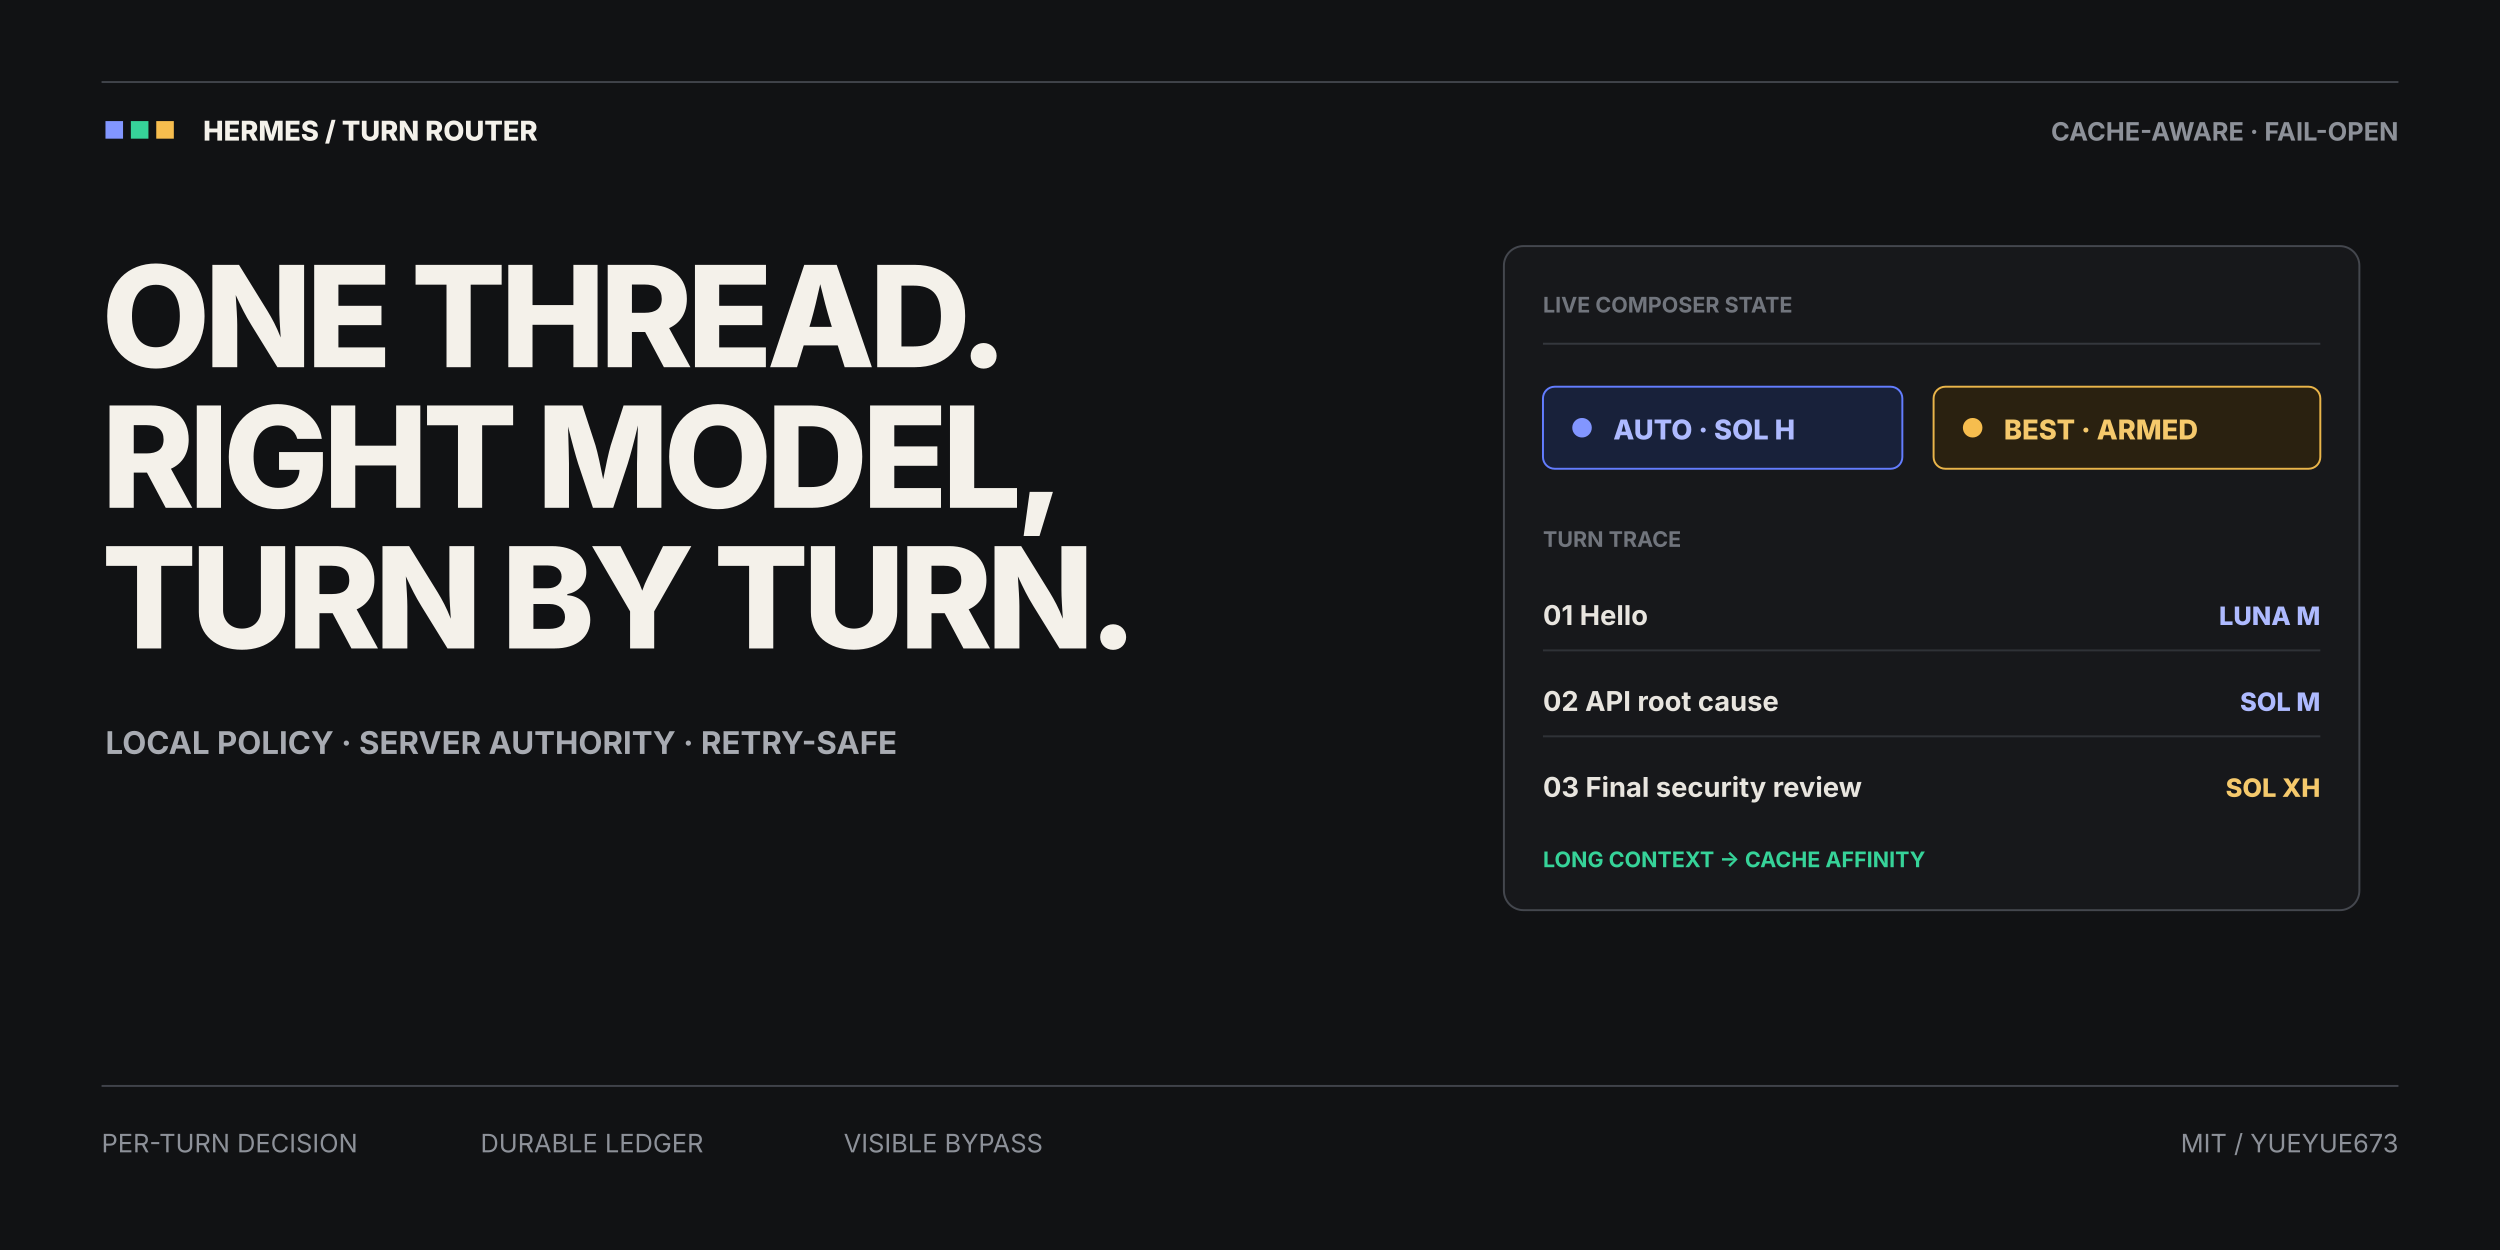
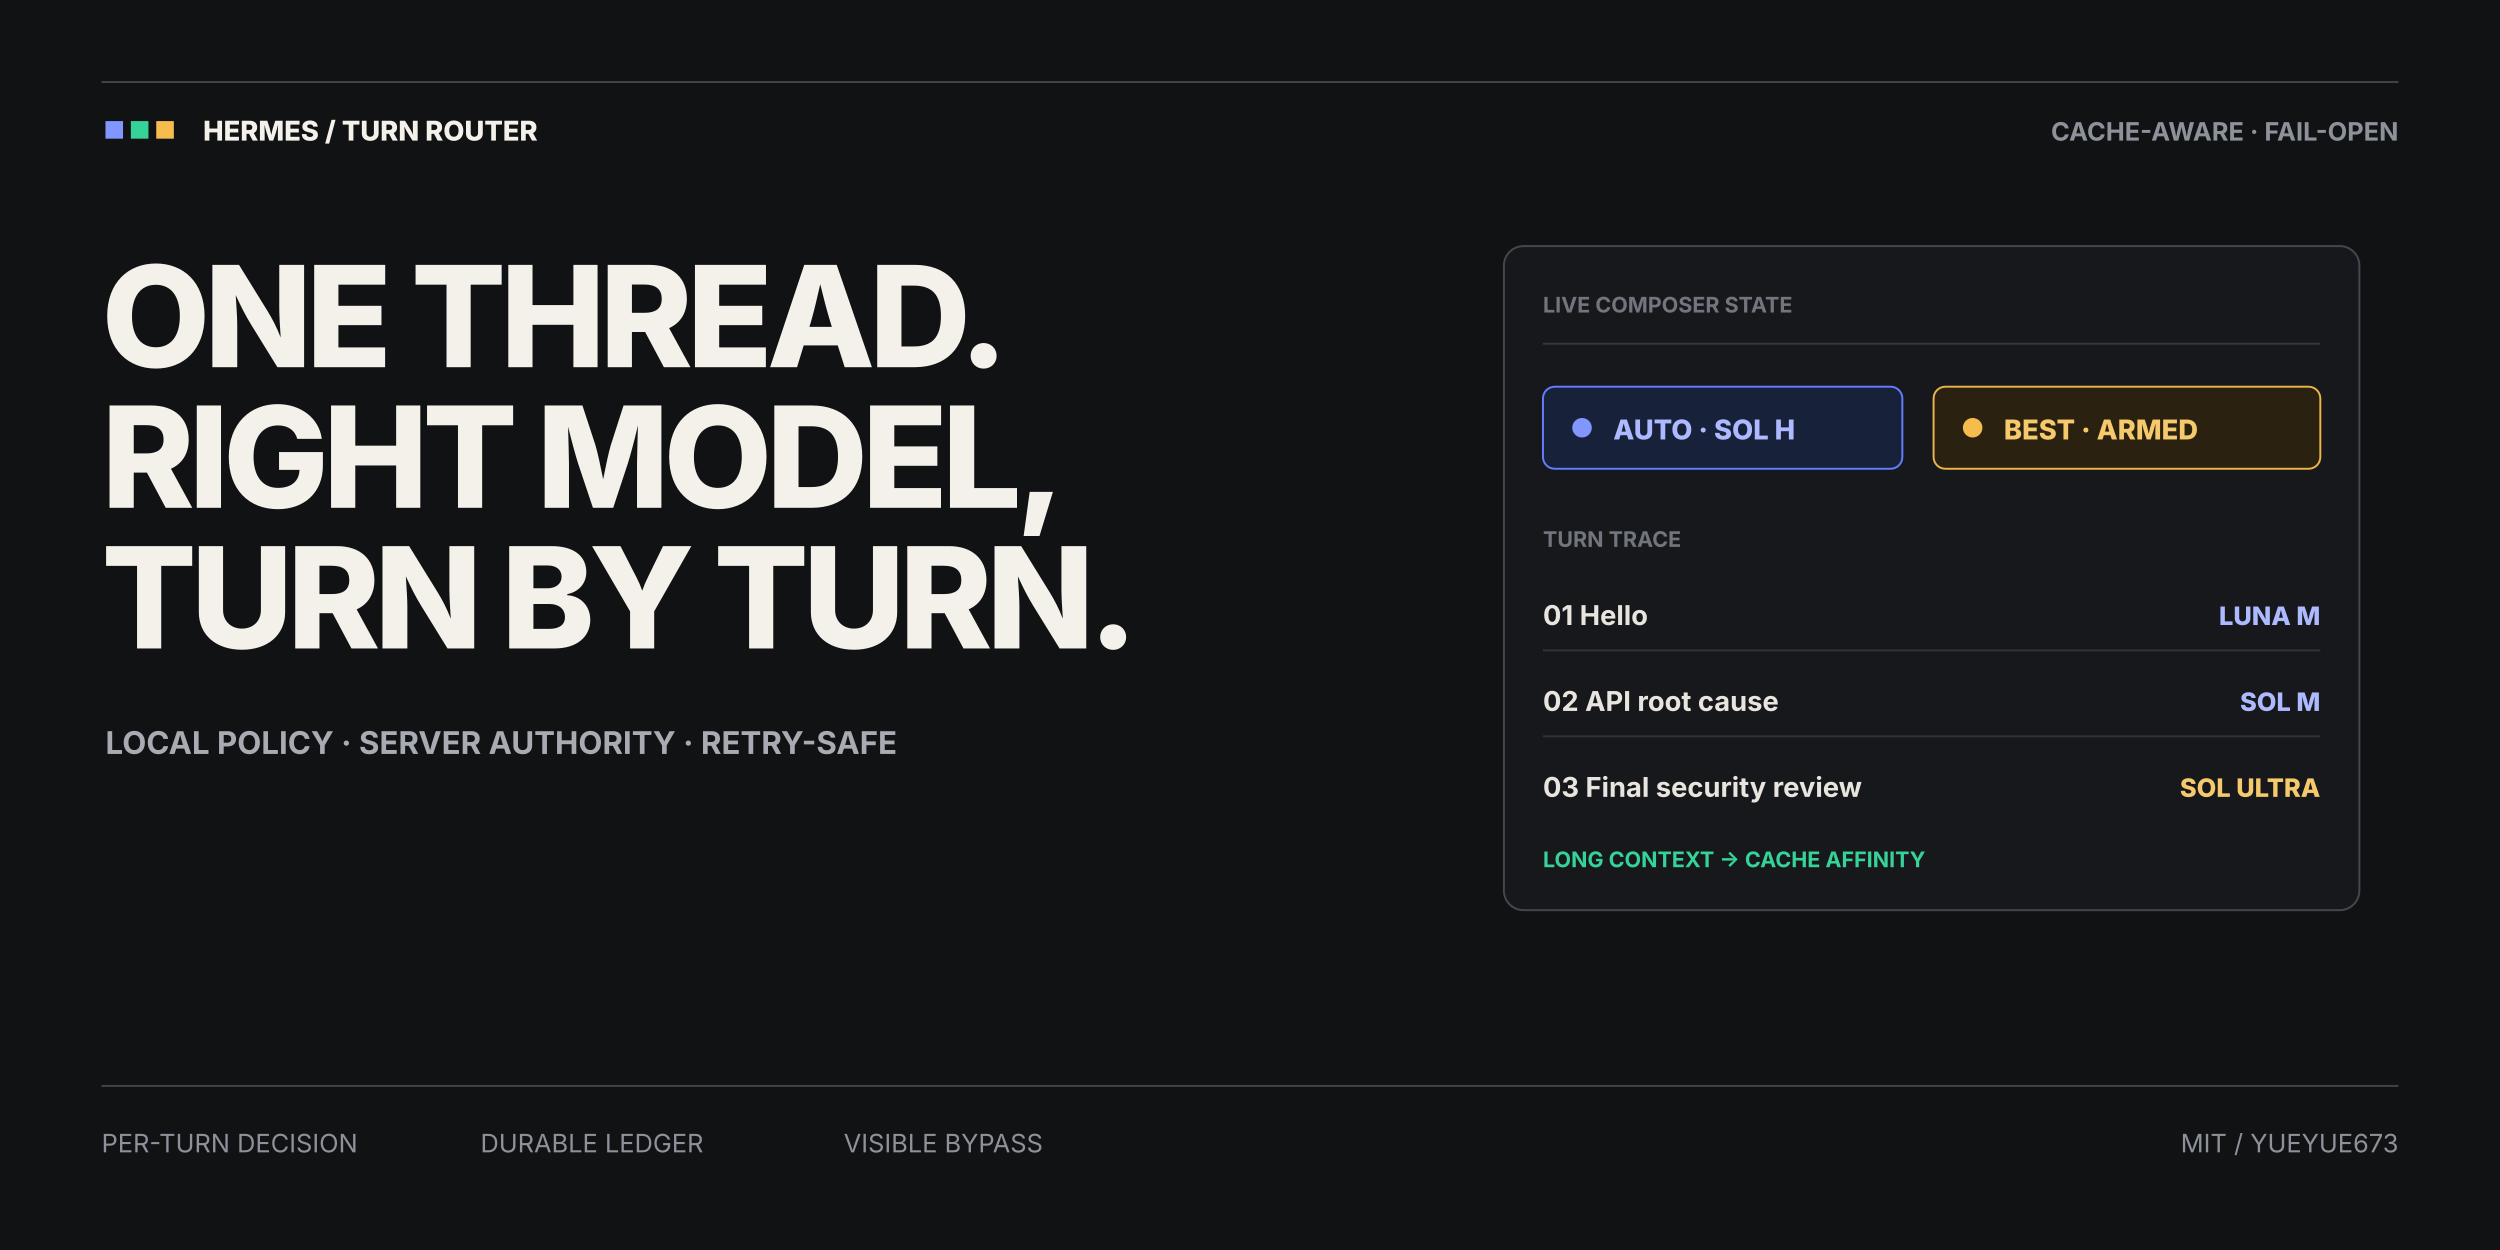
<svg xmlns="http://www.w3.org/2000/svg" width="1280" height="640" viewBox="0 0 1280 640" role="img" aria-labelledby="title desc">
  <rect width="1280" height="640" fill="#111214" />
  <g font-family="Inter,Arial,sans-serif">
    <line x1="52" y1="42" x2="1228" y2="42" stroke="#40434a" />
    <rect x="54" y="62" width="9" height="9" fill="#8296ff" />
    <rect x="67" y="62" width="9" height="9" fill="#36d399" />
    <rect x="80" y="62" width="9" height="9" fill="#f6bd4e" />
    <text x="104" y="72" font-size="14" font-weight="800" fill="#f4f1ea">HERMES / TURN ROUTER</text>
    <text x="1228" y="72" text-anchor="end" font-size="13" font-weight="700" fill="#8d9199">CACHE-AWARE · FAIL-OPEN</text>
    <text x="52" y="188" font-size="72" font-weight="800" letter-spacing="-3" fill="#f4f1ea">ONE THREAD.</text>
    <text x="52" y="260" font-size="72" font-weight="800" letter-spacing="-3" fill="#f4f1ea">RIGHT MODEL,</text>
    <text x="52" y="332" font-size="72" font-weight="800" letter-spacing="-3" fill="#f4f1ea">TURN BY TURN.</text>
    <text x="54" y="386" font-size="16" font-weight="700" fill="#a8abb2">LOCAL POLICY · SERVER AUTHORITY · RETRY-SAFE</text>
    <g transform="translate(770 126)">
      <rect width="438" height="340" rx="10" fill="#17181b" stroke="#44474e" />
      <text x="20" y="34" font-size="11" font-weight="700" fill="#71757d">LIVE COMPOSER STATE</text>
      <line x1="20" y1="50" x2="418" y2="50" stroke="#34373d" />
      <g transform="translate(20 72)">
        <rect width="184" height="42" rx="6" fill="#18213a" stroke="#637dff" />
        <circle cx="20" cy="21" r="5" fill="#8296ff" />
        <text x="36" y="27" font-size="14" font-weight="800" fill="#aebaff">AUTO · SOL H</text>
      </g>
      <g transform="translate(220 72)">
        <rect width="198" height="42" rx="6" fill="#2a2110" stroke="#eab54a" />
        <circle cx="20" cy="21" r="5" fill="#f6bd4e" />
        <text x="36" y="27" font-size="14" font-weight="800" fill="#f5c96c">BEST · ARMED</text>
      </g>
      <text x="20" y="154" font-size="11" font-weight="700" fill="#71757d">TURN TRACE</text>
      <g transform="translate(20 174)">
        <text x="0" y="20" font-size="14" font-weight="700" fill="#e8e5df">01  Hello</text>
        <text x="398" y="20" text-anchor="end" font-size="13" font-weight="800" fill="#aebaff">LUNA M</text>
      </g>
      <line x1="20" y1="207" x2="418" y2="207" stroke="#2f3237" />
      <g transform="translate(20 218)">
        <text x="0" y="20" font-size="14" font-weight="700" fill="#e8e5df">02  API root cause</text>
        <text x="398" y="20" text-anchor="end" font-size="13" font-weight="800" fill="#aebaff">SOL M</text>
      </g>
      <line x1="20" y1="251" x2="418" y2="251" stroke="#2f3237" />
      <g transform="translate(20 262)">
        <text x="0" y="20" font-size="14" font-weight="700" fill="#e8e5df">03  Final security review</text>
-         <text x="398" y="20" text-anchor="end" font-size="13" font-weight="800" fill="#f5c96c">SOL XH</text>
+         <text x="398" y="20" text-anchor="end" font-size="13" font-weight="800" fill="#f5c96c">SOL ULTRA</text>
      </g>
      <text x="20" y="318" font-size="11" font-weight="700" fill="#36d399">LONG CONTEXT → CACHE AFFINITY</text>
    </g>
    <line x1="52" y1="556" x2="1228" y2="556" stroke="#40434a" />
    <text x="52" y="590" font-size="13" fill="#8d9199">PER-TURN DECISION</text>
    <text x="246" y="590" font-size="13" fill="#8d9199">DURABLE LEDGER</text>
    <text x="432" y="590" font-size="13" fill="#8d9199">VISIBLE BYPASS</text>
    <text x="1228" y="590" text-anchor="end" font-size="13" fill="#8d9199">MIT / YUEYUE673</text>
  </g>
</svg>
